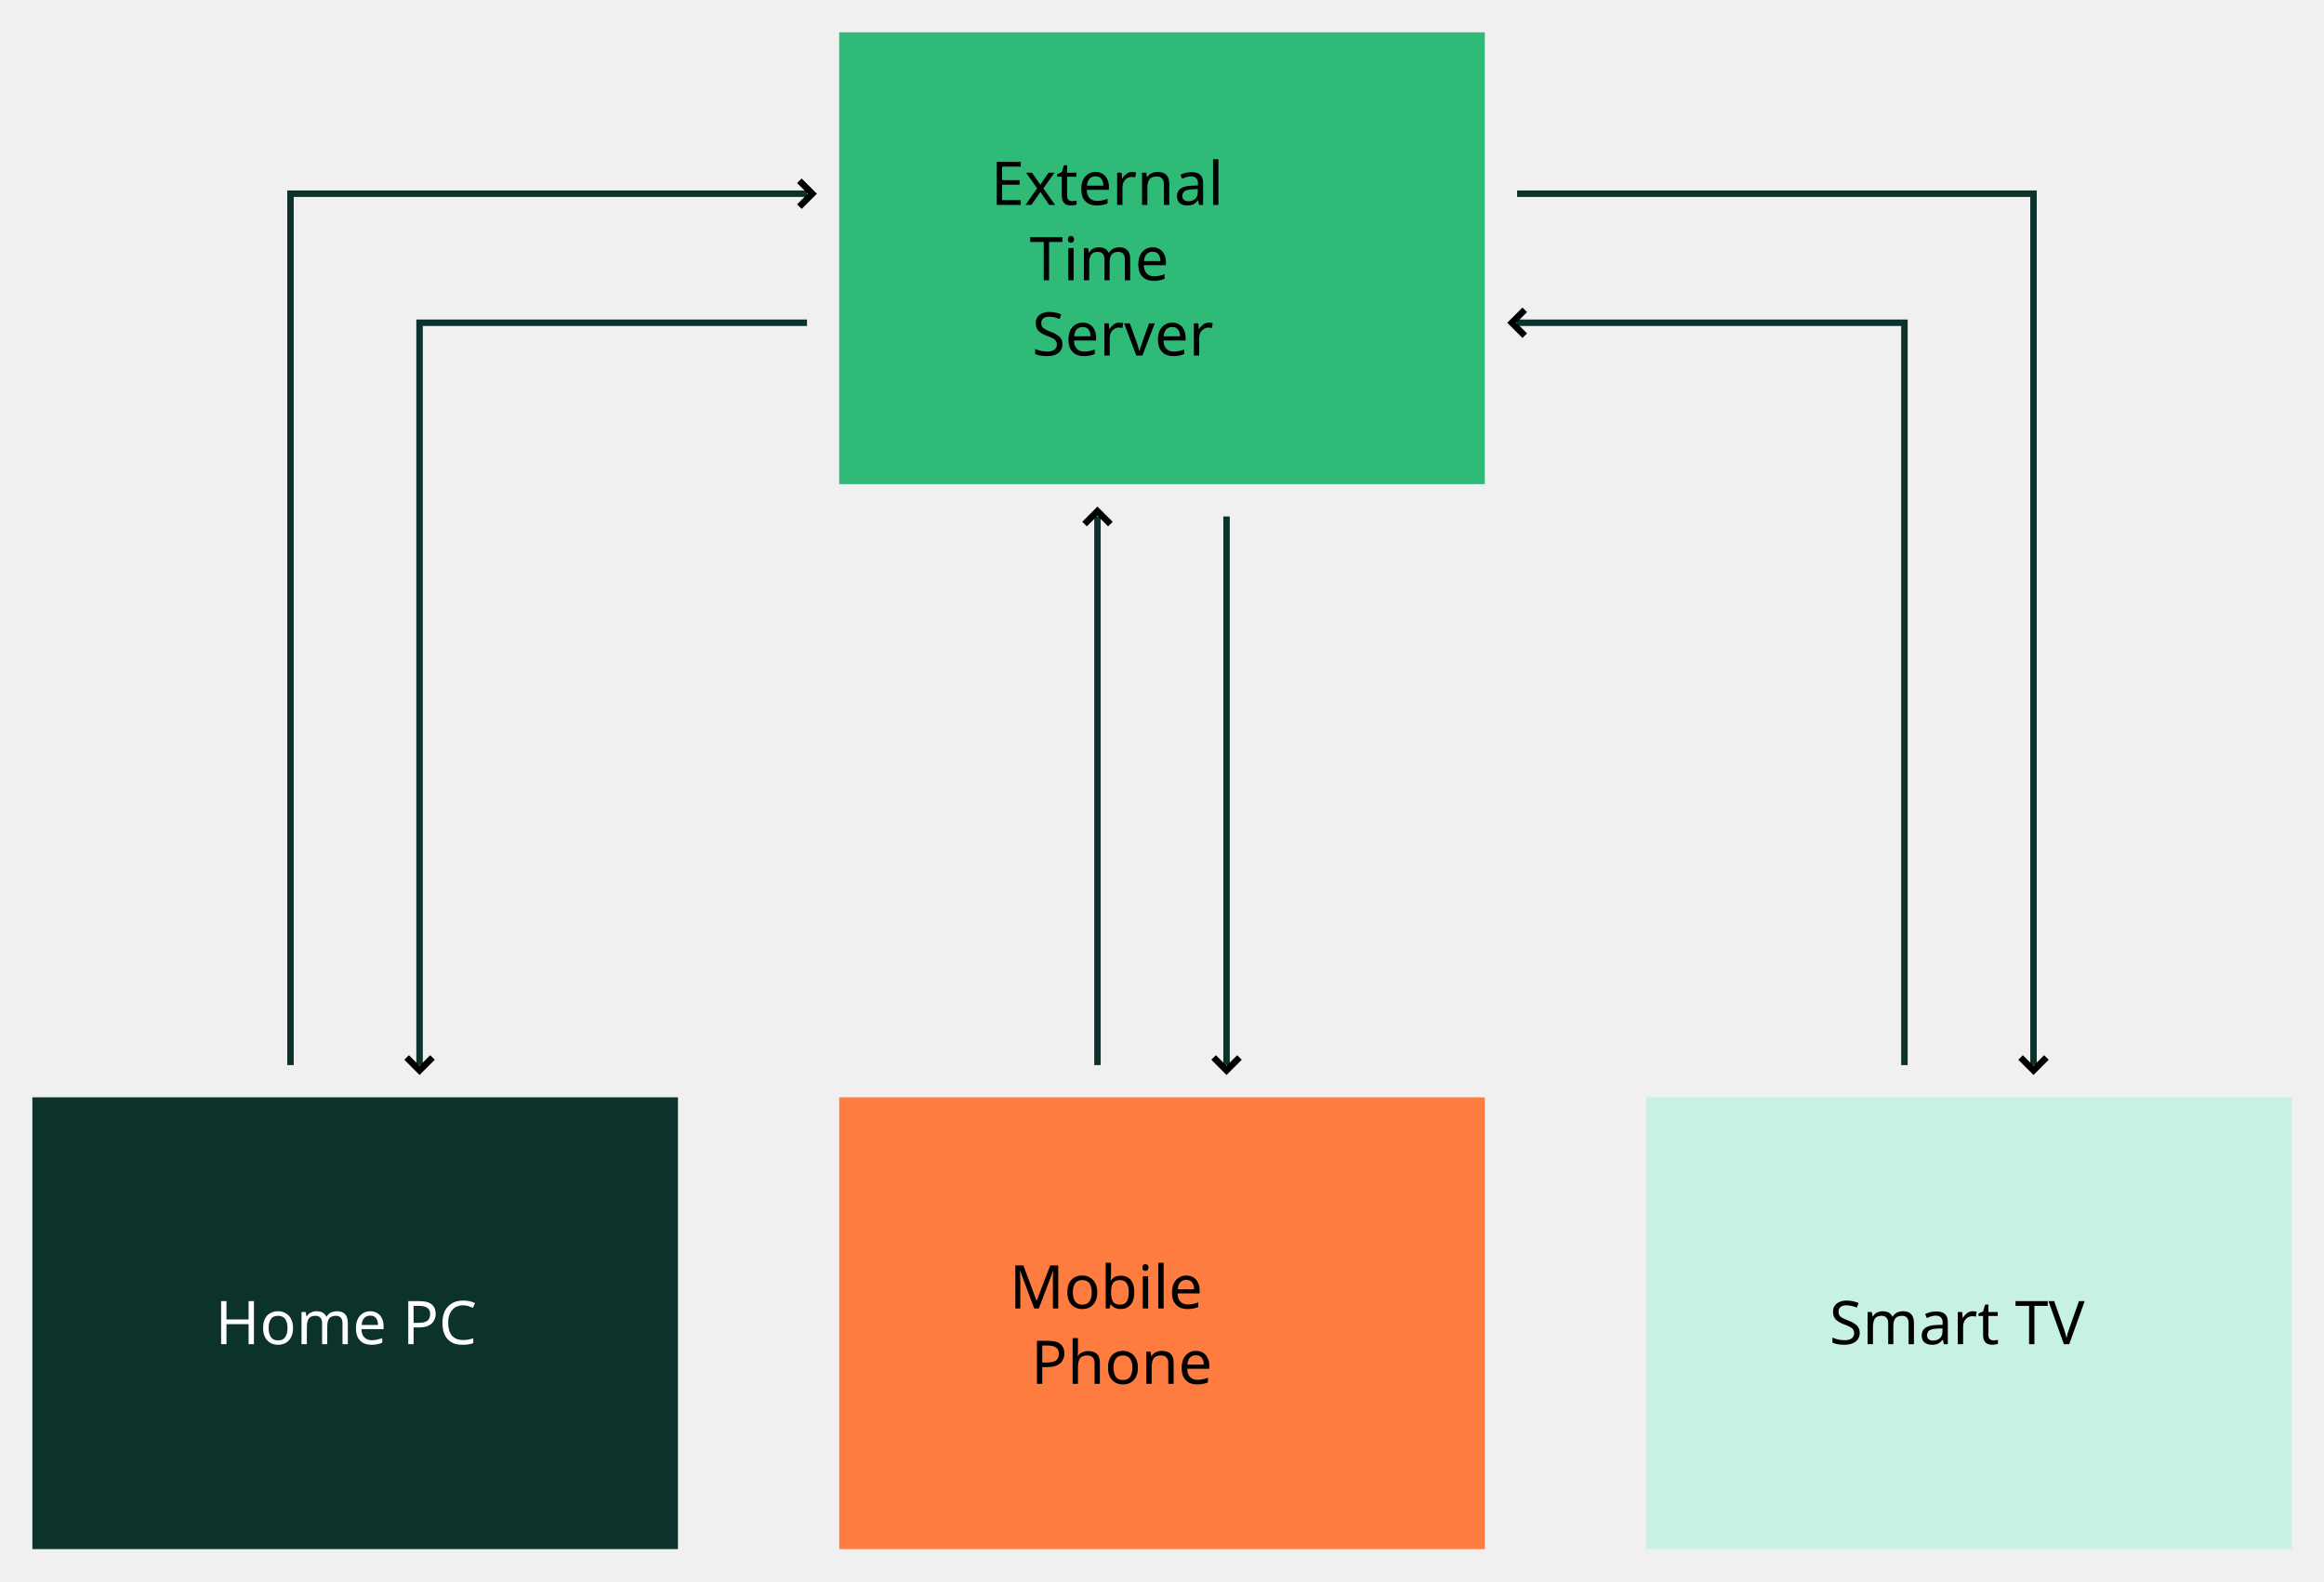
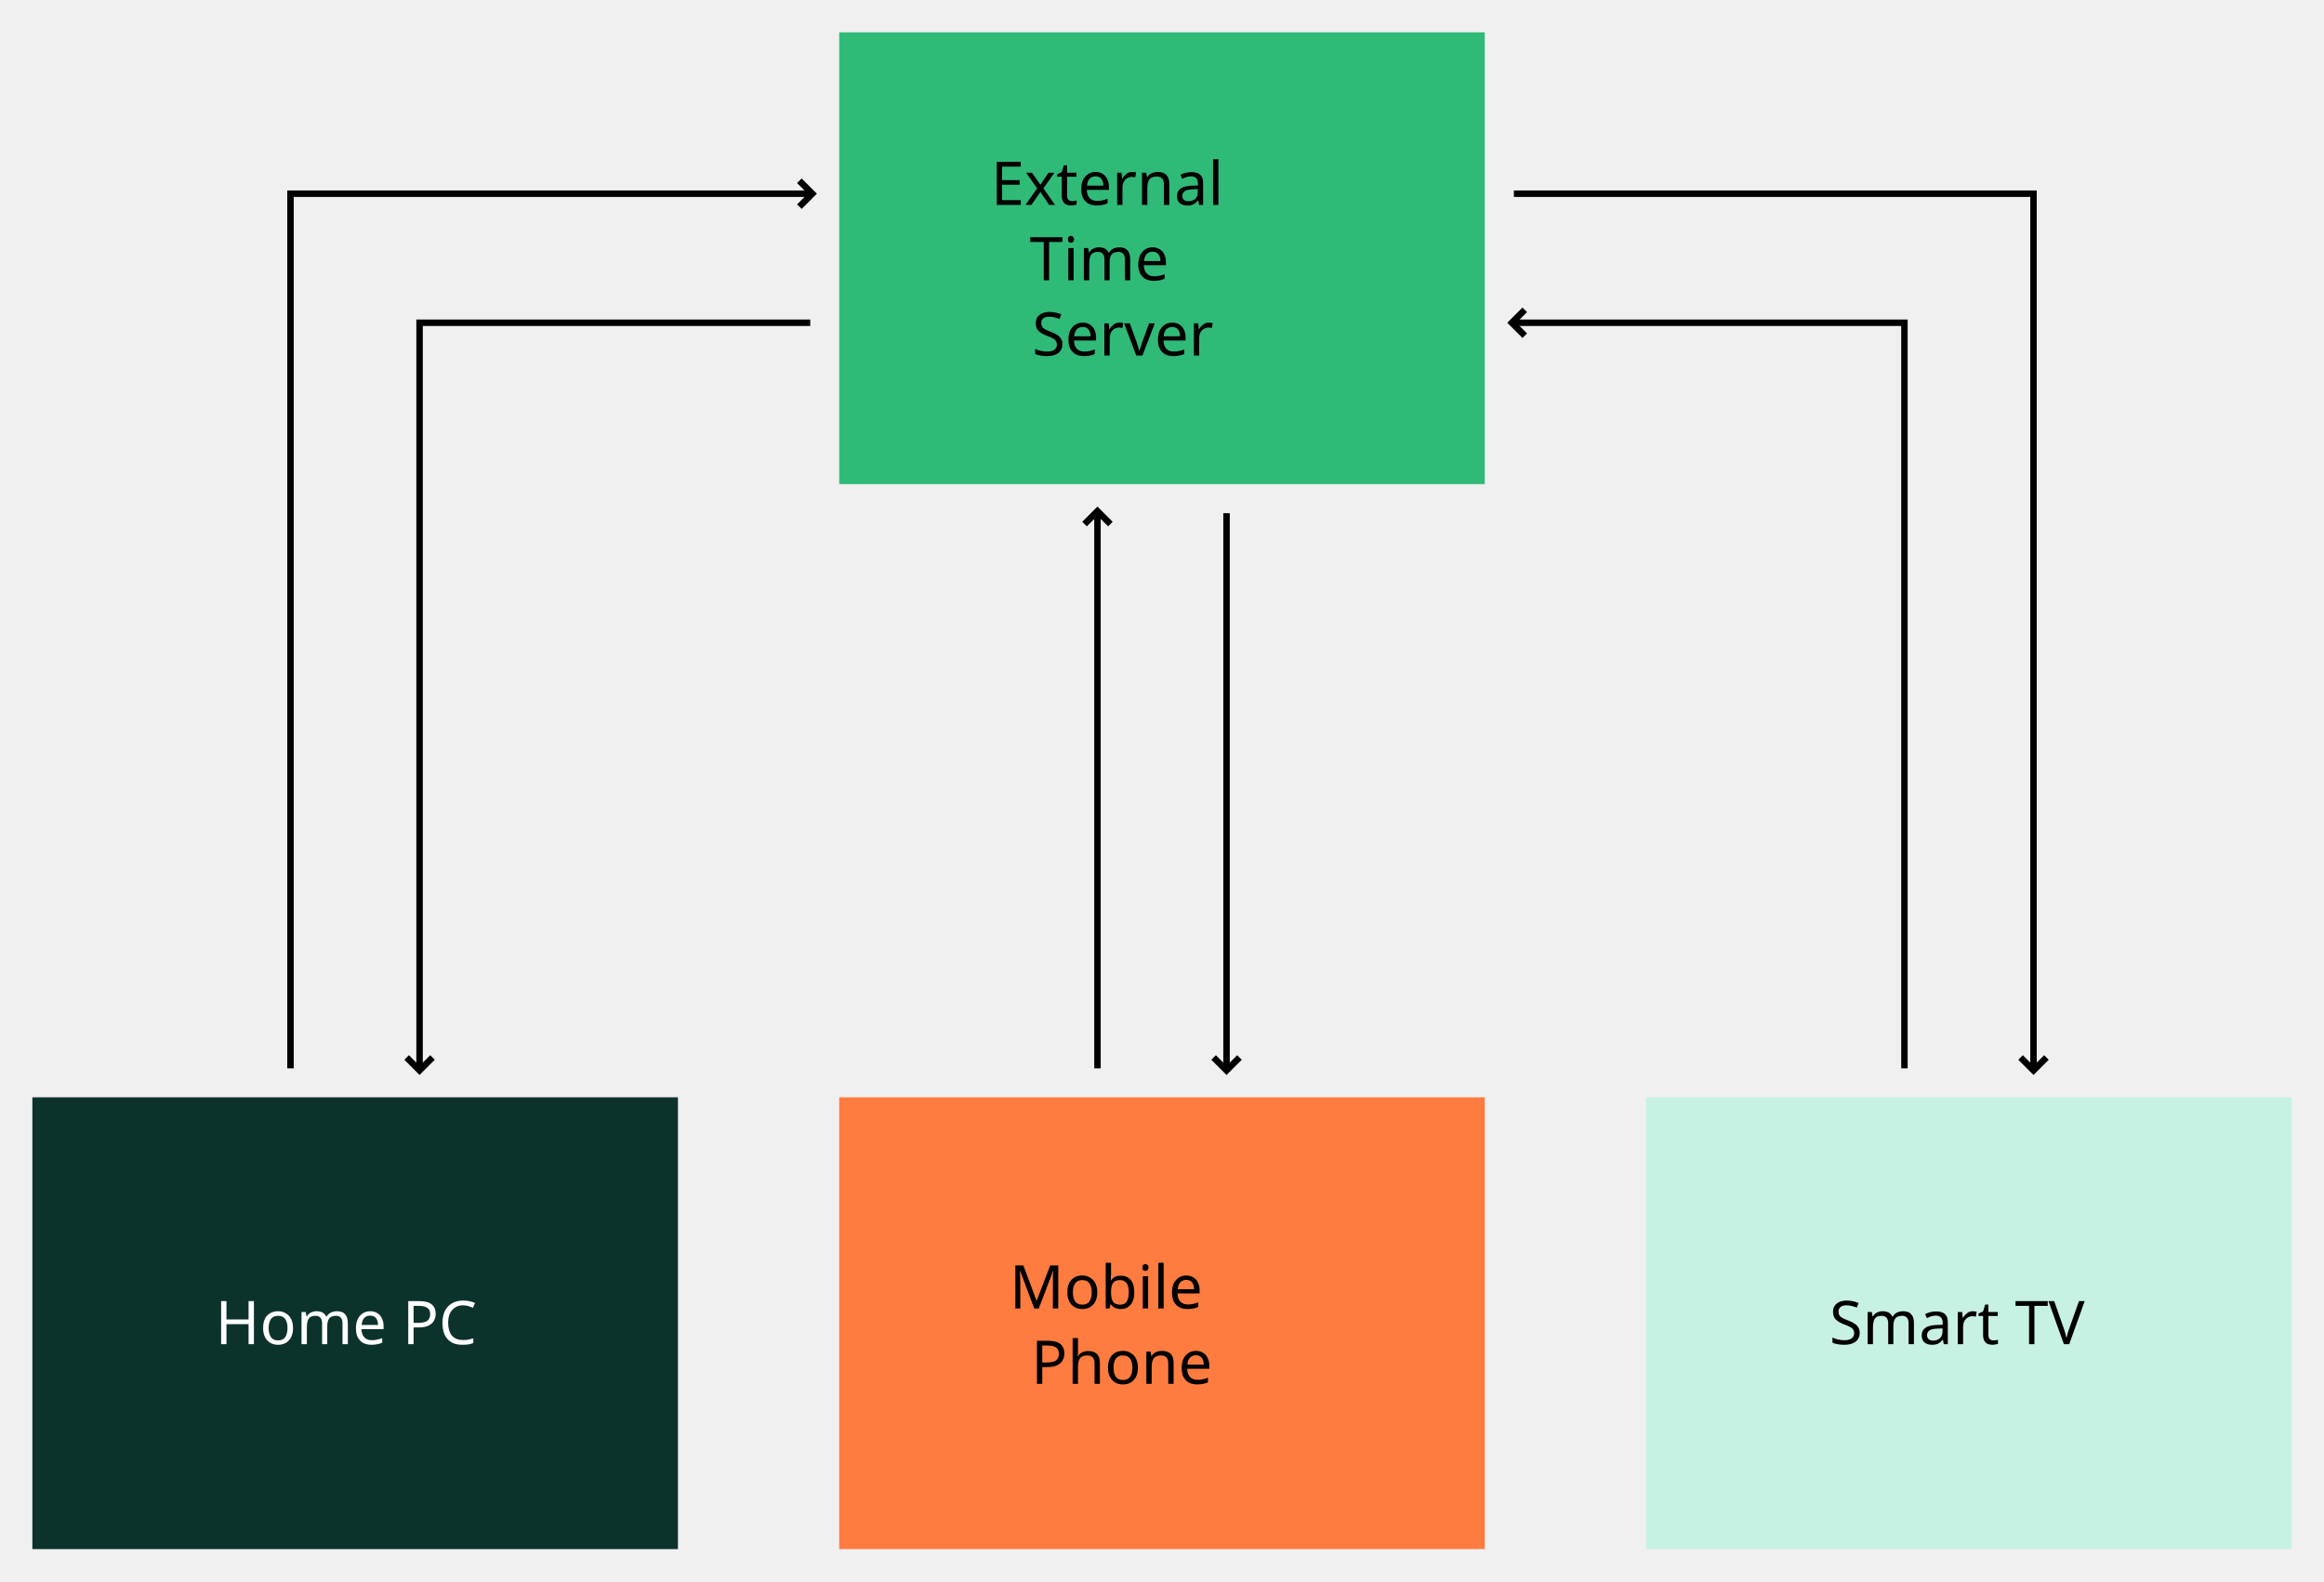
- <svg xmlns="http://www.w3.org/2000/svg" width="720" height="490" viewBox="0 0 190.5 129.65">
-   <defs>
+ <svg xmlns="http://www.w3.org/2000/svg" width="720" height="490" viewBox="0 0 190.5 129.65" version="1.1" id="svg51">
+   <defs id="defs5">
    <marker markerWidth="3.06" markerHeight="4.71" refX="1.53" refY="2.35" orient="auto" id="a">
-       <path d="m.35.35 2 2-2 2" fill="none" stroke="#000" />
+       <path d="m.35.35 2 2-2 2" fill="none" stroke="#000" id="path2" />
    </marker>
  </defs>
-   <g transform="translate(-23.81 -10.58)">
-     <rect width="52.92" height="37.04" x="92.6" y="13.23" fill="#30ba78" paint-order="markers fill stroke" />
-     <rect width="52.92" height="37.04" x="26.46" y="100.54" fill="#0c322c" paint-order="markers fill stroke" />
-     <rect width="52.92" height="37.04" x="92.6" y="100.54" fill="#fe7c3f" paint-order="markers fill stroke" />
-     <rect width="52.92" height="37.04" x="158.75" y="100.54" fill="#c7f1e3" paint-order="markers fill stroke" />
-     <path d="M113.77 97.9V52.92" fill="none" stroke="#0c322c" stroke-width=".53" marker-end="url(#a)" />
-     <path d="M124.35 52.92V97.9" fill="none" stroke="#0c322c" stroke-width=".53" marker-end="url(#a)" />
-     <path d="M89.96 37.04H58.2V97.9" fill="none" stroke="#0c322c" stroke-width=".53" marker-end="url(#a)" />
-     <path d="M47.62 97.9V26.46h42.34" fill="none" stroke="#0c322c" stroke-width=".53" marker-end="url(#a)" />
-     <path d="M179.92 97.9V37.04h-31.75" fill="none" stroke="#0c322c" stroke-width=".53" marker-end="url(#a)" />
-     <path d="M148.17 26.46h42.33V97.9" fill="none" stroke="#0c322c" stroke-width=".53" marker-end="url(#a)" />
-     <text xml:space="preserve" style="line-height:1.25;-inkscape-font-specification:'Poppins, Medium'" x="119.06" y="27.38" font-weight="500" font-size="4.94" font-family="Poppins" letter-spacing="0" stroke-width=".26">
-       <tspan x="119.06" y="27.38" style="text-align:center" text-anchor="middle">External</tspan>
-       <tspan x="119.06" y="33.56" style="text-align:center" text-anchor="middle">Time </tspan>
-       <tspan x="119.06" y="39.73" style="text-align:center" text-anchor="middle">Server</tspan>
+   <g transform="translate(-23.81 -10.58)" id="g49">
+     <rect width="52.92" height="37.04" x="92.6" y="13.23" fill="#30ba78" paint-order="markers fill stroke" id="rect7" />
+     <rect width="52.92" height="37.04" x="26.46" y="100.54" fill="#0c322c" paint-order="markers fill stroke" id="rect9" />
+     <rect width="52.92" height="37.04" x="92.6" y="100.54" fill="#fe7c3f" paint-order="markers fill stroke" id="rect11" />
+     <rect width="52.92" height="37.04" x="158.75" y="100.54" fill="#c7f1e3" paint-order="markers fill stroke" id="rect13" />
+     <path d="M113.77 97.9V52.92" fill="none" stroke="#0c322c" stroke-width=".53" marker-end="url(#a)" id="path15" style="fill:none;stroke:#000000;stroke-opacity:1;stroke-width:0.53;stroke-miterlimit:4;stroke-dasharray:none;stroke-linecap:square" />
+     <path d="M124.35 52.92V97.9" fill="none" stroke="#0c322c" stroke-width=".53" marker-end="url(#a)" id="path17" style="fill:none;stroke:#000000;stroke-opacity:1;stroke-width:0.53;stroke-miterlimit:4;stroke-dasharray:none;stroke-linecap:square" />
+     <path d="M89.96 37.04H58.2V97.9" fill="none" stroke="#0c322c" stroke-width=".53" marker-end="url(#a)" id="path19" style="fill:none;stroke:#000000;stroke-opacity:1;stroke-width:0.53;stroke-miterlimit:4;stroke-dasharray:none;stroke-linecap:square" />
+     <path d="M47.62 97.9V26.46h42.34" fill="none" stroke="#0c322c" stroke-width=".53" marker-end="url(#a)" id="path21" style="fill:none;stroke:#000000;stroke-opacity:1;stroke-width:0.53;stroke-miterlimit:4;stroke-dasharray:none;stroke-linecap:square" />
+     <path d="M179.92 97.9V37.04h-31.75" fill="none" stroke="#0c322c" stroke-width=".53" marker-end="url(#a)" id="path23" style="fill:none;stroke:#000000;stroke-opacity:1;stroke-width:0.53;stroke-miterlimit:4;stroke-dasharray:none;stroke-linecap:square" />
+     <path d="M148.17 26.46h42.33V97.9" fill="none" stroke="#0c322c" stroke-width=".53" marker-end="url(#a)" id="path25" style="fill:none;stroke:#000000;stroke-opacity:1;stroke-width:0.53;stroke-miterlimit:4;stroke-dasharray:none;stroke-linecap:square" />
+     <text xml:space="preserve" style="line-height:1.25;-inkscape-font-specification:'Poppins, Medium'" x="119.06" y="27.38" font-weight="500" font-size="4.94" font-family="Poppins" letter-spacing="0" stroke-width=".26" id="text33">
+       <tspan x="119.06" y="27.38" style="text-align:center" text-anchor="middle" id="tspan27">External</tspan>
+       <tspan x="119.06" y="33.56" style="text-align:center" text-anchor="middle" id="tspan29">Time </tspan>
+       <tspan x="119.06" y="39.73" style="text-align:center" text-anchor="middle" id="tspan31">Server</tspan>
    </text>
-     <text xml:space="preserve" style="line-height:1.25;-inkscape-font-specification:'Poppins, Medium'" x="41.45" y="120.78" font-weight="500" font-size="4.94" font-family="Poppins" letter-spacing="0" fill="#fff" stroke-width=".26">
-       <tspan x="41.45" y="120.78">Home PC</tspan>
+     <text xml:space="preserve" style="line-height:1.25;-inkscape-font-specification:'Poppins, Medium'" x="41.45" y="120.78" font-weight="500" font-size="4.94" font-family="Poppins" letter-spacing="0" fill="#fff" stroke-width=".26" id="text37">
+       <tspan x="41.45" y="120.78" id="tspan35">Home PC</tspan>
    </text>
-     <text xml:space="preserve" style="line-height:1.25;-inkscape-font-specification:'Poppins, Medium'" x="118.97" y="117.85" font-weight="500" font-size="4.94" font-family="Poppins" letter-spacing="0" stroke-width=".26">
-       <tspan x="118.97" y="117.85" style="text-align:center" text-anchor="middle">Mobile</tspan>
-       <tspan x="118.97" y="124.03" style="text-align:center" text-anchor="middle">Phone</tspan>
+     <text xml:space="preserve" style="line-height:1.25;-inkscape-font-specification:'Poppins, Medium'" x="118.97" y="117.85" font-weight="500" font-size="4.94" font-family="Poppins" letter-spacing="0" stroke-width=".26" id="text43">
+       <tspan x="118.97" y="117.85" style="text-align:center" text-anchor="middle" id="tspan39">Mobile</tspan>
+       <tspan x="118.97" y="124.03" style="text-align:center" text-anchor="middle" id="tspan41">Phone</tspan>
    </text>
-     <text xml:space="preserve" style="line-height:1.25;-inkscape-font-specification:'Poppins, Medium'" x="173.77" y="120.78" font-weight="500" font-size="4.94" font-family="Poppins" letter-spacing="0" stroke-width=".26">
-       <tspan x="173.77" y="120.78">Smart TV</tspan>
+     <text xml:space="preserve" style="line-height:1.25;-inkscape-font-specification:'Poppins, Medium'" x="173.77" y="120.78" font-weight="500" font-size="4.94" font-family="Poppins" letter-spacing="0" stroke-width=".26" id="text47">
+       <tspan x="173.77" y="120.78" id="tspan45">Smart TV</tspan>
    </text>
  </g>
</svg>
